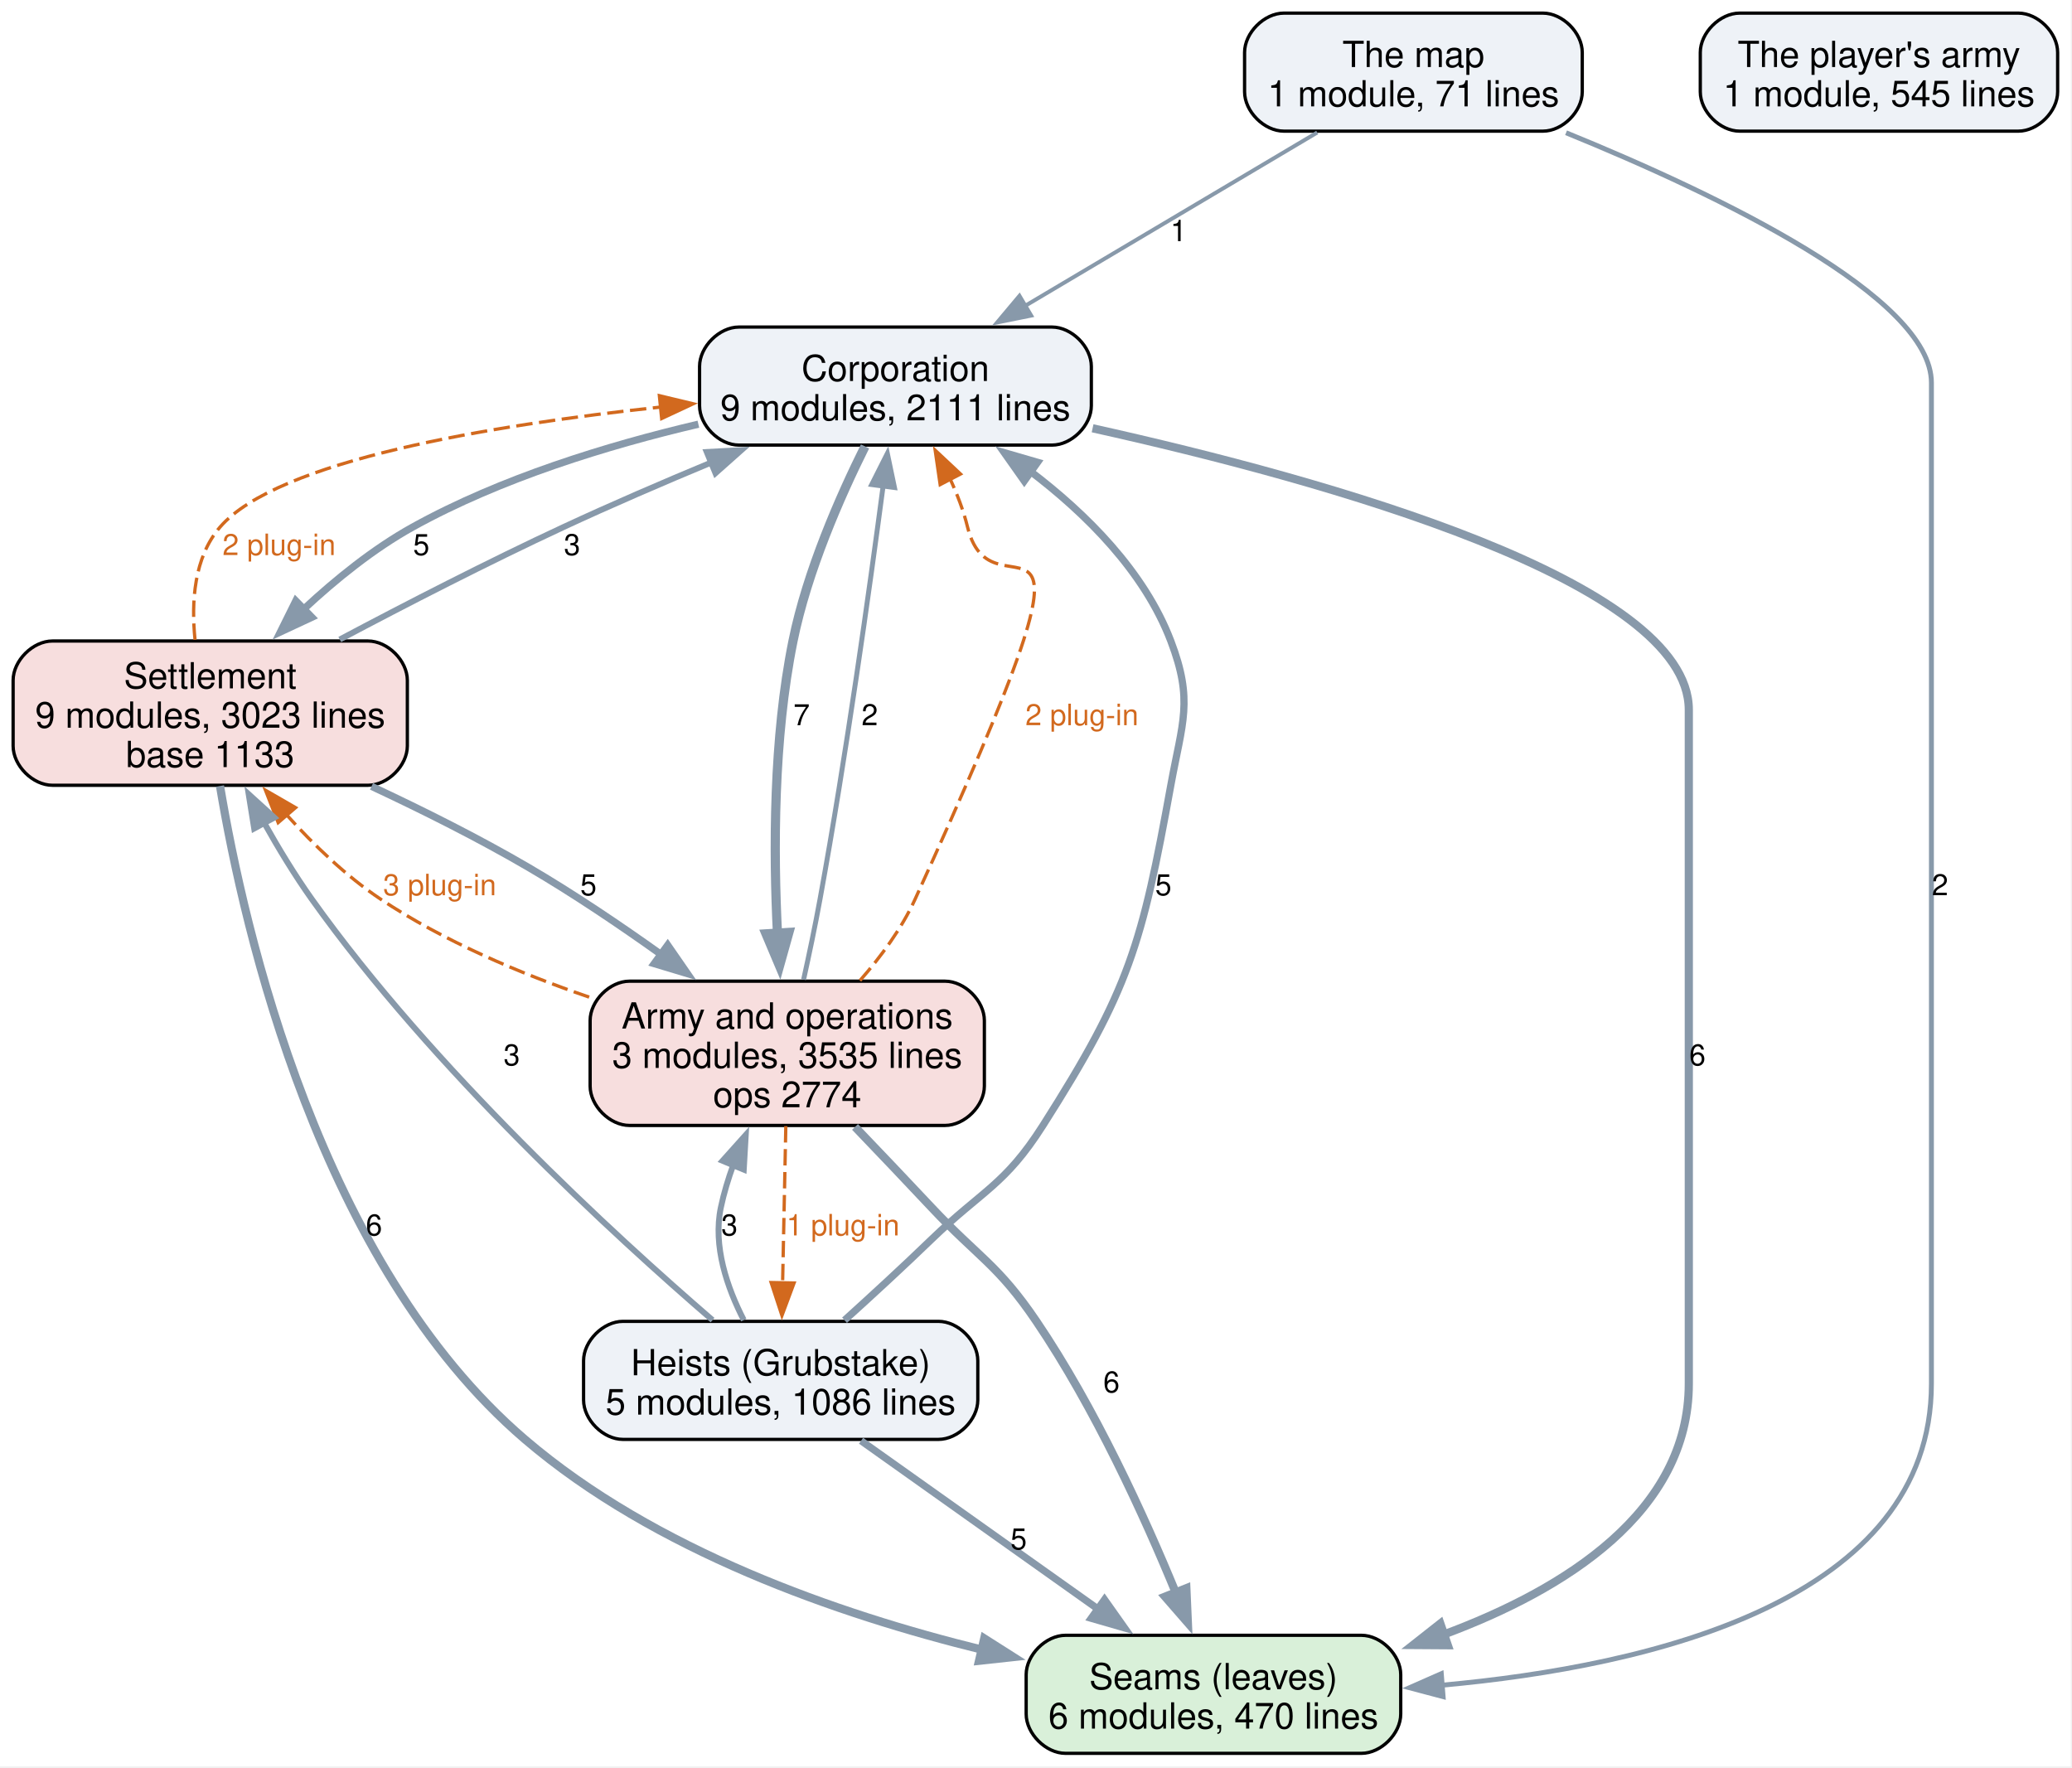
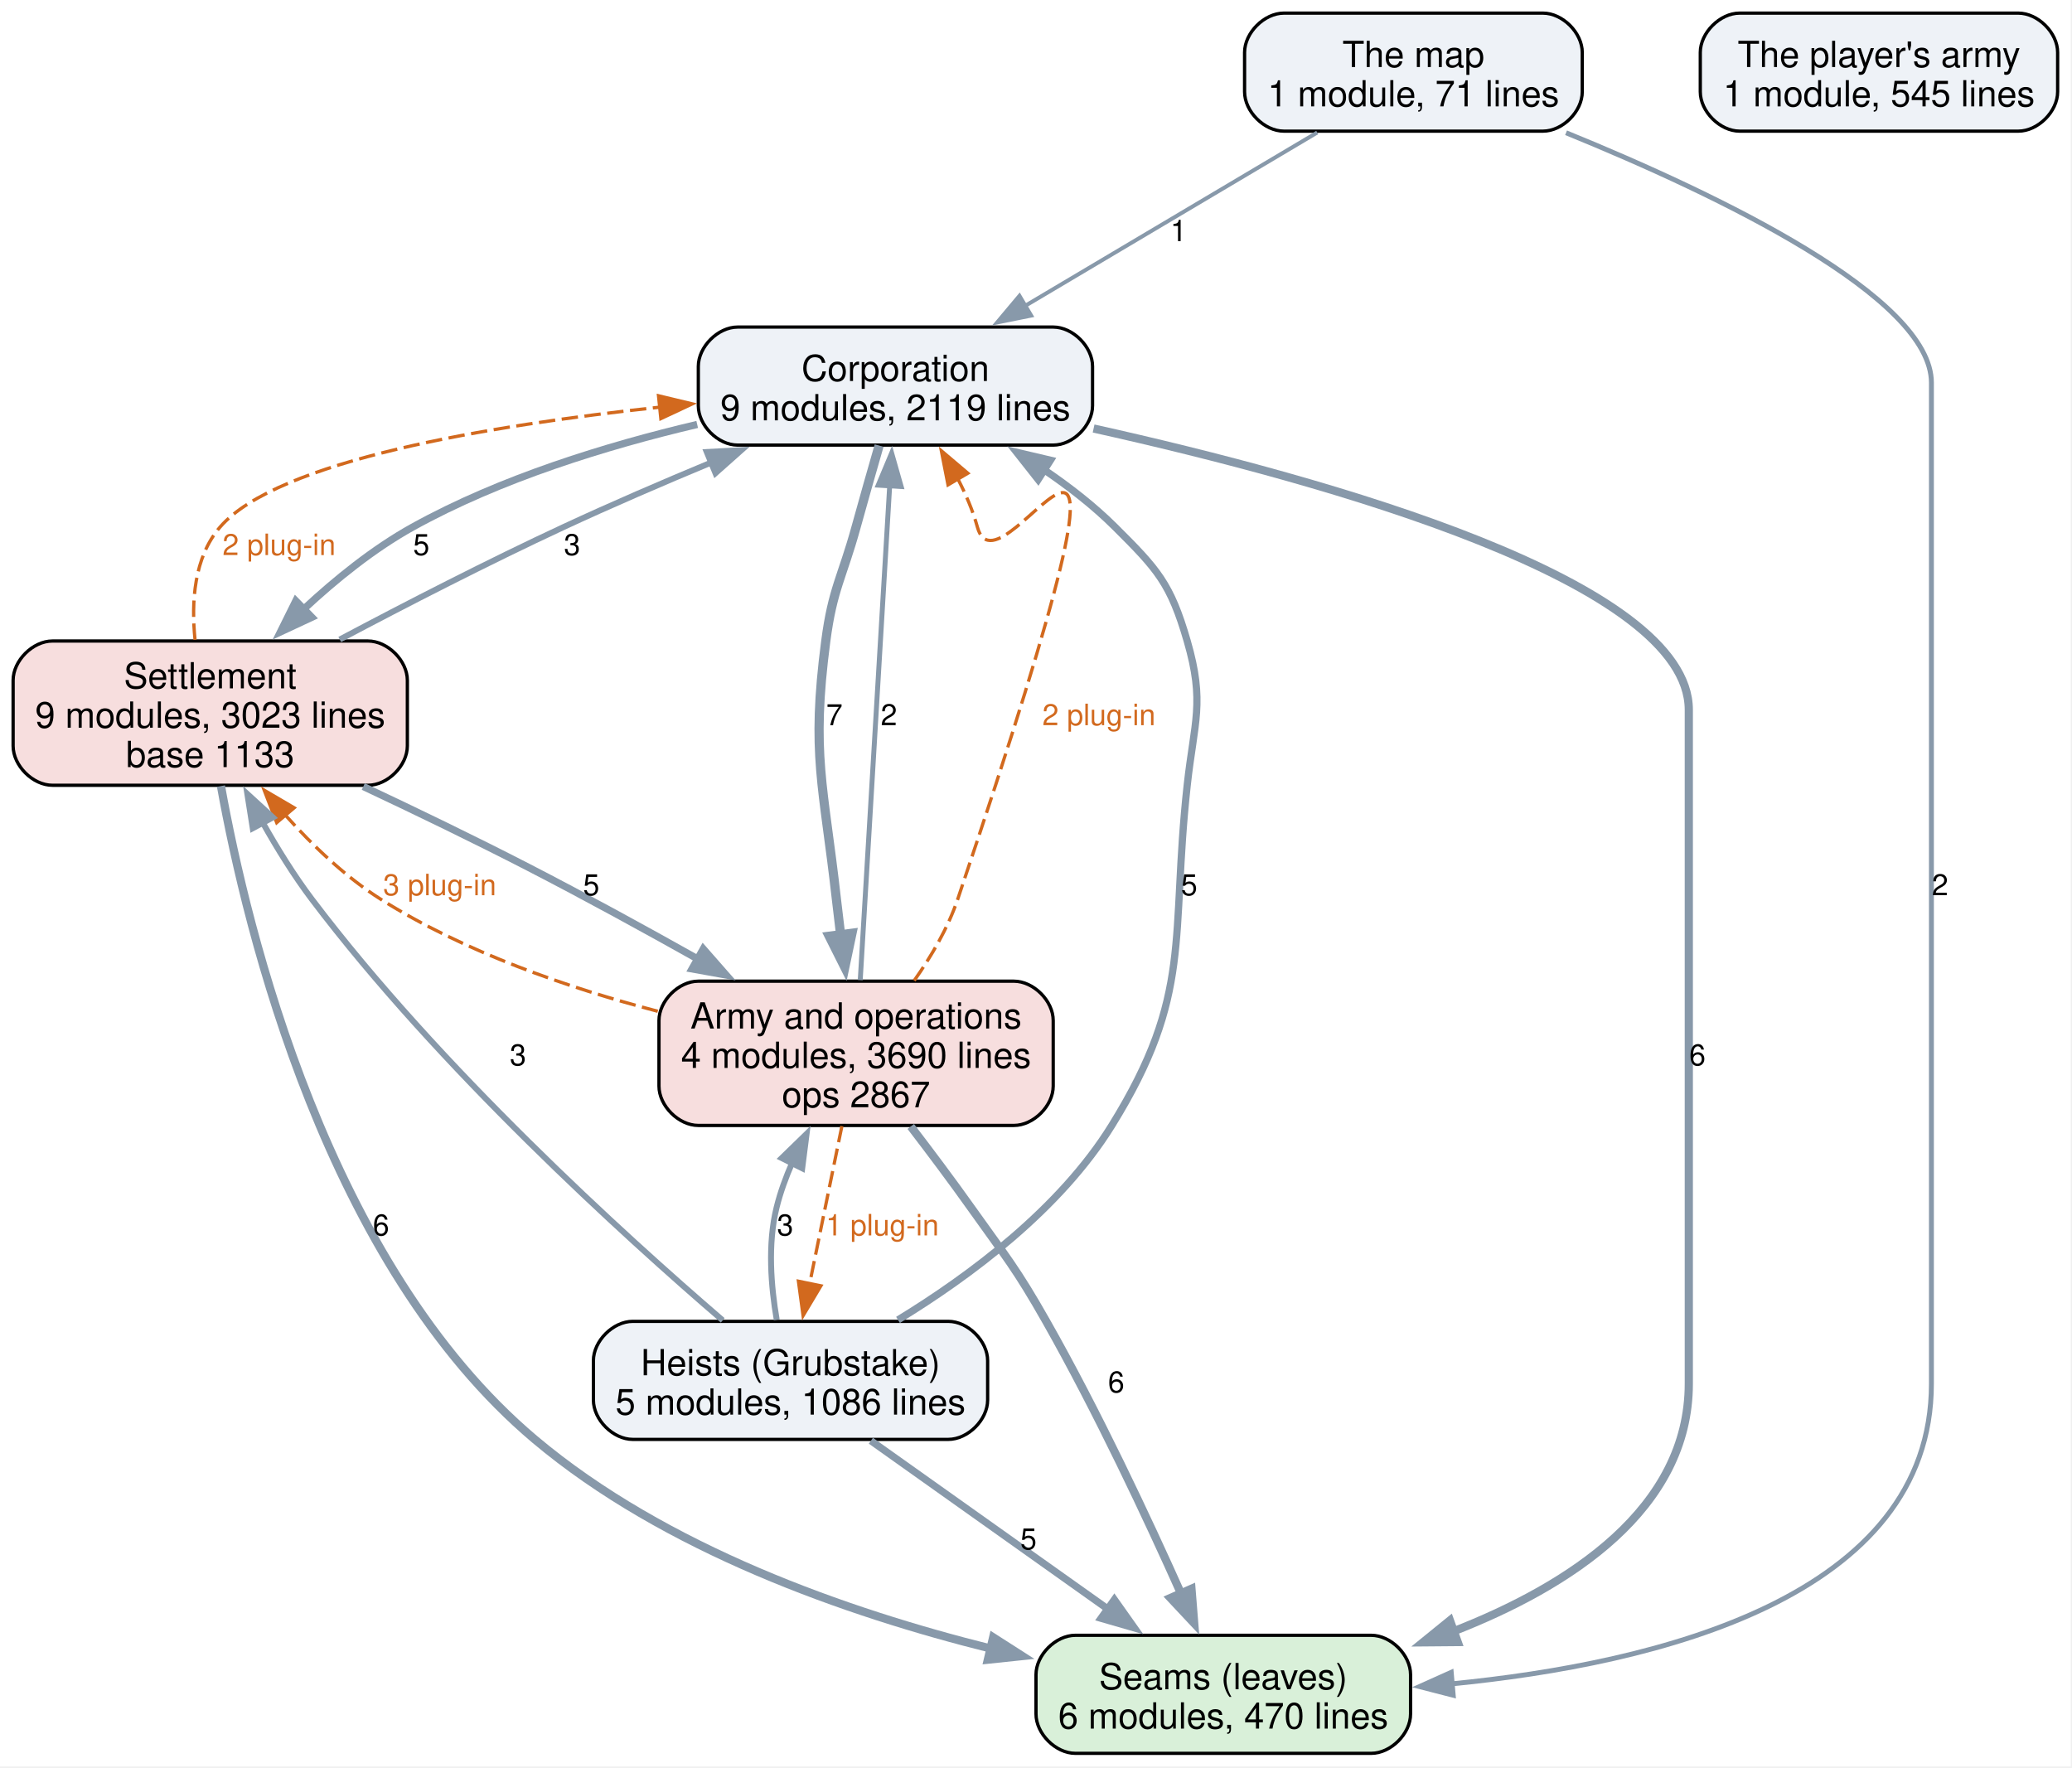
<svg xmlns="http://www.w3.org/2000/svg" width="632pt" height="539pt" viewBox="0.00 0.00 632.00 539.00">
  <g id="graph0" class="graph" transform="scale(1 1) rotate(0) translate(4 534.75)">
    <polygon fill="white" stroke="none" points="-4,4 -4,-534.75 627.62,-534.75 627.62,4 -4,4" />
    <g id="node1" class="node">
-       <path fill="#d9f0d9" stroke="black" d="M411.25,-36C411.25,-36 321,-36 321,-36 315,-36 309,-30 309,-24 309,-24 309,-12 309,-12 309,-6 315,0 321,0 321,0 411.25,0 411.25,0 417.25,0 423.25,-6 423.25,-12 423.25,-12 423.25,-24 423.25,-24 423.25,-30 417.25,-36 411.25,-36" />
-       <text xml:space="preserve" text-anchor="middle" x="366.12" y="-19.55" font-family="Helvetica,sans-Serif" font-size="11.00">Seams (leaves)</text>
-       <text xml:space="preserve" text-anchor="middle" x="366.12" y="-7.55" font-family="Helvetica,sans-Serif" font-size="11.00">6 modules, 470 lines</text>
+       <path fill="#d9f0d9" stroke="black" d="M414.25,-36C414.25,-36 324,-36 324,-36 318,-36 312,-30 312,-24 312,-24 312,-12 312,-12 312,-6 318,0 324,0 324,0 414.25,0 414.25,0 420.25,0 426.25,-6 426.25,-12 426.25,-12 426.25,-24 426.25,-24 426.25,-30 420.25,-36 414.25,-36" />
+       <text xml:space="preserve" text-anchor="middle" x="369.12" y="-19.55" font-family="Helvetica,sans-Serif" font-size="11.00">Seams (leaves)</text>
+       <text xml:space="preserve" text-anchor="middle" x="369.12" y="-7.55" font-family="Helvetica,sans-Serif" font-size="11.00">6 modules, 470 lines</text>
    </g>
    <g id="node2" class="node">
-       <path fill="#eef2f7" stroke="black" d="M316.88,-435C316.88,-435 221.38,-435 221.38,-435 215.38,-435 209.38,-429 209.38,-423 209.38,-423 209.38,-411 209.38,-411 209.38,-405 215.38,-399 221.38,-399 221.38,-399 316.88,-399 316.88,-399 322.88,-399 328.88,-405 328.88,-411 328.88,-411 328.88,-423 328.88,-423 328.88,-429 322.88,-435 316.88,-435" />
+       <path fill="#eef2f7" stroke="black" d="M317.25,-435C317.25,-435 221,-435 221,-435 215,-435 209,-429 209,-423 209,-423 209,-411 209,-411 209,-405 215,-399 221,-399 221,-399 317.25,-399 317.25,-399 323.25,-399 329.25,-405 329.25,-411 329.25,-411 329.25,-423 329.25,-423 329.25,-429 323.25,-435 317.25,-435" />
      <text xml:space="preserve" text-anchor="middle" x="269.12" y="-418.55" font-family="Helvetica,sans-Serif" font-size="11.00">Corporation</text>
-       <text xml:space="preserve" text-anchor="middle" x="269.12" y="-406.55" font-family="Helvetica,sans-Serif" font-size="11.00">9 modules, 2111 lines</text>
+       <text xml:space="preserve" text-anchor="middle" x="269.12" y="-406.55" font-family="Helvetica,sans-Serif" font-size="11.00">9 modules, 2119 lines</text>
    </g>
    <g id="edge4" class="edge">
-       <path fill="none" stroke="#8899aa" stroke-width="2.5" d="M329.26,-404.13C400.93,-388.22 511.12,-357.39 511.12,-318.25 511.12,-318.25 511.12,-318.25 511.12,-112.75 511.12,-73.6 473.39,-50 436.41,-36.26" />
-       <polygon fill="#8899aa" stroke="#8899aa" stroke-width="2.5" points="437.61,-32.97 427.01,-33.04 435.33,-39.59 437.61,-32.97" />
+       <path fill="none" stroke="#8899aa" stroke-width="2.5" d="M329.57,-404.06C401.25,-388.13 511.12,-357.33 511.12,-318.25 511.12,-318.25 511.12,-318.25 511.12,-112.75 511.12,-74.57 474.92,-51.04 439.08,-37.11" />
+       <polygon fill="#8899aa" stroke="#8899aa" stroke-width="2.5" points="440.63,-33.94 430.03,-33.85 438.26,-40.53 440.63,-33.94" />
      <text xml:space="preserve" text-anchor="middle" x="513.75" y="-209.82" font-family="Helvetica,sans-Serif" font-size="9.00">6</text>
    </g>
    <g id="node3" class="node">
      <path fill="#f7dede" stroke="black" d="M108.25,-339.25C108.25,-339.25 12,-339.25 12,-339.25 6,-339.25 0,-333.25 0,-327.25 0,-327.25 0,-307.25 0,-307.25 0,-301.25 6,-295.25 12,-295.25 12,-295.25 108.25,-295.25 108.25,-295.25 114.25,-295.25 120.25,-301.25 120.25,-307.25 120.25,-307.25 120.25,-327.25 120.25,-327.25 120.25,-333.25 114.25,-339.25 108.25,-339.25" />
      <text xml:space="preserve" text-anchor="middle" x="60.12" y="-324.8" font-family="Helvetica,sans-Serif" font-size="11.00">Settlement</text>
      <text xml:space="preserve" text-anchor="middle" x="60.12" y="-312.8" font-family="Helvetica,sans-Serif" font-size="11.00">9 modules, 3023 lines</text>
      <text xml:space="preserve" text-anchor="middle" x="60.12" y="-300.8" font-family="Helvetica,sans-Serif" font-size="11.00">base 1133</text>
    </g>
    <g id="edge5" class="edge">
-       <path fill="none" stroke="#8899aa" stroke-width="2.2" d="M209.02,-405.38C181.33,-398.89 148.73,-388.88 121.88,-374 109.97,-367.4 98.46,-358.1 88.67,-348.99" />
+       <path fill="none" stroke="#8899aa" stroke-width="2.2" d="M208.66,-405.3C181.04,-398.8 148.61,-388.82 121.88,-374 109.97,-367.4 98.46,-358.1 88.67,-348.99" />
      <polygon fill="#8899aa" stroke="#8899aa" stroke-width="2.2" points="91.12,-346.49 81.52,-342.01 86.23,-351.5 91.12,-346.49" />
      <text xml:space="preserve" text-anchor="middle" x="124.5" y="-365.45" font-family="Helvetica,sans-Serif" font-size="9.00">5</text>
    </g>
    <g id="node4" class="node">
-       <path fill="#f7dede" stroke="black" d="M284.25,-235.5C284.25,-235.5 188,-235.5 188,-235.5 182,-235.5 176,-229.5 176,-223.5 176,-223.5 176,-203.5 176,-203.5 176,-197.5 182,-191.5 188,-191.5 188,-191.5 284.25,-191.5 284.25,-191.5 290.25,-191.5 296.25,-197.5 296.25,-203.5 296.25,-203.5 296.25,-223.5 296.25,-223.5 296.25,-229.5 290.25,-235.5 284.25,-235.5" />
-       <text xml:space="preserve" text-anchor="middle" x="236.12" y="-221.05" font-family="Helvetica,sans-Serif" font-size="11.00">Army and operations</text>
-       <text xml:space="preserve" text-anchor="middle" x="236.12" y="-209.05" font-family="Helvetica,sans-Serif" font-size="11.00">3 modules, 3535 lines</text>
-       <text xml:space="preserve" text-anchor="middle" x="236.12" y="-197.05" font-family="Helvetica,sans-Serif" font-size="11.00">ops 2774</text>
+       <path fill="#f7dede" stroke="black" d="M305.25,-235.5C305.25,-235.5 209,-235.5 209,-235.5 203,-235.5 197,-229.5 197,-223.5 197,-223.5 197,-203.5 197,-203.5 197,-197.5 203,-191.5 209,-191.5 209,-191.5 305.25,-191.5 305.25,-191.5 311.25,-191.5 317.25,-197.5 317.25,-203.5 317.25,-203.5 317.25,-223.5 317.25,-223.5 317.25,-229.5 311.25,-235.5 305.25,-235.5" />
+       <text xml:space="preserve" text-anchor="middle" x="257.12" y="-221.05" font-family="Helvetica,sans-Serif" font-size="11.00">Army and operations</text>
+       <text xml:space="preserve" text-anchor="middle" x="257.12" y="-209.05" font-family="Helvetica,sans-Serif" font-size="11.00">4 modules, 3690 lines</text>
+       <text xml:space="preserve" text-anchor="middle" x="257.12" y="-197.05" font-family="Helvetica,sans-Serif" font-size="11.00">ops 2867</text>
    </g>
    <g id="edge3" class="edge">
-       <path fill="none" stroke="#8899aa" stroke-width="2.8" d="M259.85,-398.6C252.29,-383.42 242.2,-360.54 237.88,-339.25 231.85,-309.58 231.88,-275.12 233.15,-249.94" />
-       <polygon fill="#8899aa" stroke="#8899aa" stroke-width="2.8" points="236.63,-250.38 233.77,-240.18 229.65,-249.94 236.63,-250.38" />
-       <text xml:space="preserve" text-anchor="middle" x="240.5" y="-313.57" font-family="Helvetica,sans-Serif" font-size="9.00">7</text>
+       <path fill="none" stroke="#8899aa" stroke-width="2.8" d="M264.15,-398.85C261.96,-391.25 259.38,-382.19 257.12,-374 252.87,-358.59 249.95,-355.1 247.88,-339.25 243.33,-304.52 247.23,-295.31 251.12,-260.5 251.52,-256.93 251.97,-253.2 252.43,-249.49" />
+       <polygon fill="#8899aa" stroke="#8899aa" stroke-width="2.8" points="255.87,-250.12 253.68,-239.75 248.93,-249.22 255.87,-250.12" />
+       <text xml:space="preserve" text-anchor="middle" x="250.5" y="-313.57" font-family="Helvetica,sans-Serif" font-size="9.00">7</text>
    </g>
    <g id="edge12" class="edge">
-       <path fill="none" stroke="#8899aa" stroke-width="2.5" d="M63.11,-295.03C70.47,-250.98 93.63,-149.23 156.12,-95.75 195.68,-61.9 251.43,-42.45 295.55,-31.61" />
-       <polygon fill="#8899aa" stroke="#8899aa" stroke-width="2.5" points="296.21,-35.05 305.15,-29.37 294.62,-28.23 296.21,-35.05" />
-       <text xml:space="preserve" text-anchor="middle" x="110.08" y="-157.95" font-family="Helvetica,sans-Serif" font-size="9.00">6</text>
+       <path fill="none" stroke="#8899aa" stroke-width="2.5" d="M63.4,-295C71.35,-250.87 95.89,-149 159.12,-95.75 198.81,-62.33 254.31,-42.88 298.29,-31.93" />
+       <polygon fill="#8899aa" stroke="#8899aa" stroke-width="2.5" points="298.93,-35.38 307.85,-29.67 297.31,-28.56 298.93,-35.38" />
+       <text xml:space="preserve" text-anchor="middle" x="112.22" y="-157.95" font-family="Helvetica,sans-Serif" font-size="9.00">6</text>
    </g>
    <g id="edge11" class="edge">
      <path fill="none" stroke="#8899aa" stroke-width="1.8" d="M99.64,-339.71C119.85,-350.43 144.96,-363.34 167.88,-374 182.38,-380.74 198.27,-387.59 213.07,-393.74" />
      <polygon fill="#8899aa" stroke="#8899aa" stroke-width="1.8" points="211.57,-396.9 222.15,-397.47 214.23,-390.43 211.57,-396.9" />
      <text xml:space="preserve" text-anchor="middle" x="170.5" y="-365.45" font-family="Helvetica,sans-Serif" font-size="9.00">3</text>
    </g>
    <g id="edge18" class="edge">
-       <path fill="none" stroke="#d2691e" stroke-dasharray="5,2" d="M55.49,-339.62C54.3,-351.1 55.15,-364.75 63.12,-374 80.56,-394.21 145.32,-405.04 197.63,-410.61" />
-       <polygon fill="#d2691e" stroke="#d2691e" points="197.12,-414.07 207.42,-411.6 197.82,-407.11 197.12,-414.07" />
+       <path fill="none" stroke="#d2691e" stroke-dasharray="5,2" d="M55.49,-339.62C54.3,-351.1 55.15,-364.75 63.12,-374 80.53,-394.18 145.11,-405.01 197.38,-410.58" />
+       <polygon fill="#d2691e" stroke="#d2691e" points="196.86,-414.04 207.16,-411.57 197.57,-407.08 196.86,-414.04" />
      <text xml:space="preserve" text-anchor="middle" x="81.12" y="-365.45" font-family="Helvetica,sans-Serif" font-size="9.00" fill="#d2691e">2 plug-in</text>
    </g>
    <g id="edge10" class="edge">
-       <path fill="none" stroke="#8899aa" stroke-width="2.2" d="M109.32,-294.92C124.9,-287.64 142,-279.09 157.12,-270.25 170.8,-262.26 185.13,-252.59 197.77,-243.56" />
-       <polygon fill="#8899aa" stroke="#8899aa" stroke-width="2.2" points="199.66,-246.51 205.69,-237.8 195.54,-240.85 199.66,-246.51" />
-       <text xml:space="preserve" text-anchor="middle" x="175.49" y="-261.7" font-family="Helvetica,sans-Serif" font-size="9.00">5</text>
+       <path fill="none" stroke="#8899aa" stroke-width="2.2" d="M106.81,-294.87C122.87,-287.32 140.89,-278.61 157.12,-270.25 174.19,-261.46 192.61,-251.37 208.93,-242.21" />
+       <polygon fill="#8899aa" stroke="#8899aa" stroke-width="2.2" points="210.51,-245.34 217.5,-237.37 207.07,-239.24 210.51,-245.34" />
+       <text xml:space="preserve" text-anchor="middle" x="176.34" y="-261.7" font-family="Helvetica,sans-Serif" font-size="9.00">5</text>
    </g>
    <g id="edge2" class="edge">
-       <path fill="none" stroke="#8899aa" stroke-width="2.5" d="M256.8,-191.05C264.19,-183.34 272.56,-174.56 280.12,-166.5 294.49,-151.19 300.35,-149.13 312.12,-131.75 329.93,-105.46 345.02,-72.4 354.68,-48.89" />
-       <polygon fill="#8899aa" stroke="#8899aa" stroke-width="2.5" points="357.86,-50.37 358.32,-39.79 351.36,-47.78 357.86,-50.37" />
-       <text xml:space="preserve" text-anchor="middle" x="335.02" y="-110.08" font-family="Helvetica,sans-Serif" font-size="9.00">6</text>
+       <path fill="none" stroke="#8899aa" stroke-width="2.5" d="M273.8,-191.19C279.7,-183.49 286.31,-174.68 292.12,-166.5 302.85,-151.4 305.99,-147.86 315.12,-131.75 330.69,-104.29 346,-71.63 356.32,-48.55" />
+       <polygon fill="#8899aa" stroke="#8899aa" stroke-width="2.5" points="359.42,-50.2 360.26,-39.64 353.01,-47.38 359.42,-50.2" />
+       <text xml:space="preserve" text-anchor="middle" x="336.47" y="-110.08" font-family="Helvetica,sans-Serif" font-size="9.00">6</text>
    </g>
    <g id="edge1" class="edge">
-       <path fill="none" stroke="#8899aa" stroke-width="1.5" d="M241.11,-235.97C242.81,-243.68 244.66,-252.46 246.12,-260.5 254.1,-304.19 261.23,-355.18 265.37,-386.53" />
-       <polygon fill="#8899aa" stroke="#8899aa" stroke-width="1.5" points="261.89,-386.96 266.66,-396.43 268.83,-386.06 261.89,-386.96" />
-       <text xml:space="preserve" text-anchor="middle" x="261.29" y="-313.57" font-family="Helvetica,sans-Serif" font-size="9.00">2</text>
+       <path fill="none" stroke="#8899aa" stroke-width="1.5" d="M258.39,-235.82C260.55,-272.05 264.94,-345.7 267.38,-386.73" />
+       <polygon fill="#8899aa" stroke="#8899aa" stroke-width="1.5" points="263.88,-386.78 267.97,-396.55 270.87,-386.36 263.88,-386.78" />
+       <text xml:space="preserve" text-anchor="middle" x="267.14" y="-313.57" font-family="Helvetica,sans-Serif" font-size="9.00">2</text>
    </g>
    <g id="edge15" class="edge">
-       <path fill="none" stroke="#d2691e" stroke-dasharray="5,2" d="M258.3,-235.69C264.7,-242.97 271.04,-251.55 275.12,-260.5 340.72,-404.23 299.26,-340.94 291.12,-374 289.9,-378.99 287.96,-384.05 285.73,-388.84" />
-       <polygon fill="#d2691e" stroke="#d2691e" points="282.77,-386.95 281.25,-397.43 288.98,-390.18 282.77,-386.95" />
-       <text xml:space="preserve" text-anchor="middle" x="326.01" y="-313.57" font-family="Helvetica,sans-Serif" font-size="9.00" fill="#d2691e">2 plug-in</text>
+       <path fill="none" stroke="#d2691e" stroke-dasharray="5,2" d="M274.85,-235.68C280.07,-243.08 285.17,-251.74 288.12,-260.5 357.56,-466.31 301.41,-347.51 294.12,-374 292.75,-379.01 290.59,-384.03 288.12,-388.77" />
+       <polygon fill="#d2691e" stroke="#d2691e" points="285.17,-386.87 283.13,-397.27 291.21,-390.42 285.17,-386.87" />
+       <text xml:space="preserve" text-anchor="middle" x="331.19" y="-313.57" font-family="Helvetica,sans-Serif" font-size="9.00" fill="#d2691e">2 plug-in</text>
    </g>
    <g id="edge17" class="edge">
-       <path fill="none" stroke="#d2691e" stroke-dasharray="5,2" d="M175.71,-230.64C154.57,-237.87 131.33,-247.71 112.12,-260.5 101.61,-267.51 91.7,-277.04 83.41,-286.25" />
-       <polygon fill="#d2691e" stroke="#d2691e" points="80.85,-283.86 76.98,-293.73 86.16,-288.43 80.85,-283.86" />
+       <path fill="none" stroke="#d2691e" stroke-dasharray="5,2" d="M196.63,-226.32C169.39,-233.44 137.69,-244.34 112.12,-260.5 101.36,-267.31 91.34,-276.87 83.02,-286.17" />
+       <polygon fill="#d2691e" stroke="#d2691e" points="80.4,-283.85 76.59,-293.74 85.73,-288.38 80.4,-283.85" />
      <text xml:space="preserve" text-anchor="middle" x="130.12" y="-261.7" font-family="Helvetica,sans-Serif" font-size="9.00" fill="#d2691e">3 plug-in</text>
    </g>
    <g id="node5" class="node">
-       <path fill="#eef2f7" stroke="black" d="M282.25,-131.75C282.25,-131.75 186,-131.75 186,-131.75 180,-131.75 174,-125.75 174,-119.75 174,-119.75 174,-107.75 174,-107.75 174,-101.75 180,-95.75 186,-95.75 186,-95.75 282.25,-95.75 282.25,-95.75 288.25,-95.75 294.25,-101.75 294.25,-107.75 294.25,-107.75 294.25,-119.75 294.25,-119.75 294.25,-125.75 288.25,-131.75 282.25,-131.75" />
-       <text xml:space="preserve" text-anchor="middle" x="234.12" y="-115.3" font-family="Helvetica,sans-Serif" font-size="11.00">Heists (Grubstake)</text>
-       <text xml:space="preserve" text-anchor="middle" x="234.12" y="-103.3" font-family="Helvetica,sans-Serif" font-size="11.00">5 modules, 1086 lines</text>
+       <path fill="#eef2f7" stroke="black" d="M285.25,-131.75C285.25,-131.75 189,-131.75 189,-131.75 183,-131.75 177,-125.75 177,-119.75 177,-119.75 177,-107.75 177,-107.75 177,-101.75 183,-95.75 189,-95.75 189,-95.75 285.25,-95.75 285.25,-95.75 291.25,-95.75 297.25,-101.75 297.25,-107.75 297.25,-107.75 297.25,-119.75 297.25,-119.75 297.25,-125.75 291.25,-131.75 285.25,-131.75" />
+       <text xml:space="preserve" text-anchor="middle" x="237.12" y="-115.3" font-family="Helvetica,sans-Serif" font-size="11.00">Heists (Grubstake)</text>
+       <text xml:space="preserve" text-anchor="middle" x="237.12" y="-103.3" font-family="Helvetica,sans-Serif" font-size="11.00">5 modules, 1086 lines</text>
    </g>
    <g id="edge16" class="edge">
-       <path fill="none" stroke="#d2691e" stroke-dasharray="5,2" d="M235.69,-191.29C235.4,-177.29 235.03,-158.77 234.71,-143.46" />
-       <polygon fill="#d2691e" stroke="#d2691e" points="238.21,-143.45 234.51,-133.52 231.21,-143.59 238.21,-143.45" />
-       <text xml:space="preserve" text-anchor="middle" x="253.12" y="-157.95" font-family="Helvetica,sans-Serif" font-size="9.00" fill="#d2691e">1 plug-in</text>
+       <path fill="none" stroke="#d2691e" stroke-dasharray="5,2" d="M252.79,-191.29C249.89,-177.15 246.06,-158.4 242.91,-143" />
+       <polygon fill="#d2691e" stroke="#d2691e" points="246.39,-142.59 240.96,-133.49 239.54,-143.99 246.39,-142.59" />
+       <text xml:space="preserve" text-anchor="middle" x="265.12" y="-157.95" font-family="Helvetica,sans-Serif" font-size="9.00" fill="#d2691e">1 plug-in</text>
    </g>
    <g id="edge8" class="edge">
-       <path fill="none" stroke="#8899aa" stroke-width="2.2" d="M258.64,-95.34C279.02,-80.87 308.26,-60.09 331.11,-43.87" />
-       <polygon fill="#8899aa" stroke="#8899aa" stroke-width="2.2" points="332.9,-46.89 339.02,-38.25 328.84,-41.19 332.9,-46.89" />
-       <text xml:space="preserve" text-anchor="middle" x="306.71" y="-62.2" font-family="Helvetica,sans-Serif" font-size="9.00">5</text>
+       <path fill="none" stroke="#8899aa" stroke-width="2.2" d="M261.64,-95.34C282.02,-80.87 311.26,-60.09 334.11,-43.87" />
+       <polygon fill="#8899aa" stroke="#8899aa" stroke-width="2.2" points="335.9,-46.89 342.02,-38.25 331.84,-41.19 335.9,-46.89" />
+       <text xml:space="preserve" text-anchor="middle" x="309.71" y="-62.2" font-family="Helvetica,sans-Serif" font-size="9.00">5</text>
    </g>
    <g id="edge7" class="edge">
-       <path fill="none" stroke="#8899aa" stroke-width="2.2" d="M253.6,-132.09C261.87,-139.57 271.57,-148.48 280.12,-156.75 295.67,-171.76 302.52,-173.27 314.12,-191.5 340.58,-233.05 344.32,-246.78 353.12,-295.25 356.62,-314.49 360.09,-320.98 353.12,-339.25 345.03,-360.5 327.23,-378.15 310.09,-391.15" />
-       <polygon fill="#8899aa" stroke="#8899aa" stroke-width="2.2" points="308.42,-388.05 302.31,-396.7 312.48,-393.75 308.42,-388.05" />
-       <text xml:space="preserve" text-anchor="middle" x="350.85" y="-261.7" font-family="Helvetica,sans-Serif" font-size="9.00">5</text>
+       <path fill="none" stroke="#8899aa" stroke-width="2.2" d="M269.91,-132.19C291.77,-145.53 319.31,-165.96 335.12,-191.5 360,-231.65 352.98,-248.3 358.12,-295.25 360.25,-314.69 363.57,-320.47 358.12,-339.25 353.03,-356.81 349.08,-361.1 336.12,-374 329.72,-380.38 322.18,-386.25 314.5,-391.46" />
+       <polygon fill="#8899aa" stroke="#8899aa" stroke-width="2.2" points="312.66,-388.49 306.1,-396.81 316.42,-394.39 312.66,-388.49" />
+       <text xml:space="preserve" text-anchor="middle" x="358.72" y="-261.7" font-family="Helvetica,sans-Serif" font-size="9.00">5</text>
    </g>
    <g id="edge9" class="edge">
-       <path fill="none" stroke="#8899aa" stroke-width="1.8" d="M213.34,-132.13C183.49,-157.86 128.03,-208.67 91.12,-260.5 85.95,-267.77 80.95,-276 76.55,-283.85" />
-       <polygon fill="#8899aa" stroke="#8899aa" stroke-width="1.8" points="73.53,-282.07 71.85,-292.53 79.68,-285.4 73.53,-282.07" />
-       <text xml:space="preserve" text-anchor="middle" x="152.1" y="-209.82" font-family="Helvetica,sans-Serif" font-size="9.00">3</text>
+       <path fill="none" stroke="#8899aa" stroke-width="1.8" d="M216.44,-132.06C186.37,-157.9 129.98,-209.06 91.12,-260.5 85.7,-267.68 80.59,-275.93 76.15,-283.83" />
+       <polygon fill="#8899aa" stroke="#8899aa" stroke-width="1.8" points="73.09,-282.14 71.44,-292.61 79.25,-285.45 73.09,-282.14" />
+       <text xml:space="preserve" text-anchor="middle" x="154" y="-209.82" font-family="Helvetica,sans-Serif" font-size="9.00">3</text>
    </g>
    <g id="edge6" class="edge">
-       <path fill="none" stroke="#8899aa" stroke-width="1.8" d="M222.87,-132.14C217.79,-142.03 213.4,-154.75 215.88,-166.5 216.78,-170.81 218.12,-175.22 219.68,-179.51" />
-       <polygon fill="#8899aa" stroke="#8899aa" stroke-width="1.8" points="216.4,-180.72 223.47,-188.61 222.86,-178.03 216.4,-180.72" />
-       <text xml:space="preserve" text-anchor="middle" x="218.5" y="-157.95" font-family="Helvetica,sans-Serif" font-size="9.00">3</text>
+       <path fill="none" stroke="#8899aa" stroke-width="1.8" d="M232.92,-132.22C231.17,-142.36 230.1,-155.3 232.88,-166.5 234,-171.06 235.68,-175.67 237.63,-180.12" />
+       <polygon fill="#8899aa" stroke="#8899aa" stroke-width="1.8" points="234.43,-181.55 242.03,-188.94 240.69,-178.43 234.43,-181.55" />
+       <text xml:space="preserve" text-anchor="middle" x="235.5" y="-157.95" font-family="Helvetica,sans-Serif" font-size="9.00">3</text>
    </g>
    <g id="node6" class="node">
      <path fill="#eef2f7" stroke="black" d="M466.62,-530.75C466.62,-530.75 387.62,-530.75 387.62,-530.75 381.62,-530.75 375.62,-524.75 375.62,-518.75 375.62,-518.75 375.62,-506.75 375.62,-506.75 375.62,-500.75 381.62,-494.75 387.62,-494.75 387.62,-494.75 466.62,-494.75 466.62,-494.75 472.62,-494.75 478.62,-500.75 478.62,-506.75 478.62,-506.75 478.62,-518.75 478.62,-518.75 478.62,-524.75 472.62,-530.75 466.62,-530.75" />
      <text xml:space="preserve" text-anchor="middle" x="427.12" y="-514.3" font-family="Helvetica,sans-Serif" font-size="11.00">The map</text>
      <text xml:space="preserve" text-anchor="middle" x="427.12" y="-502.3" font-family="Helvetica,sans-Serif" font-size="11.00">1 module, 71 lines</text>
    </g>
    <g id="edge14" class="edge">
-       <path fill="none" stroke="#8899aa" stroke-width="1.5" d="M473.68,-494.26C520.28,-475.27 585.12,-444.15 585.12,-418 585.12,-418 585.12,-418 585.12,-112.75 585.12,-46.7 499.89,-26.57 435.77,-20.78" />
-       <polygon fill="#8899aa" stroke="#8899aa" stroke-width="1.5" points="436.17,-17.3 425.93,-20.01 435.62,-24.28 436.17,-17.3" />
+       <path fill="none" stroke="#8899aa" stroke-width="1.5" d="M473.68,-494.26C520.28,-475.27 585.12,-444.15 585.12,-418 585.12,-418 585.12,-418 585.12,-112.75 585.12,-47.75 501.8,-27.33 438.65,-21.18" />
+       <polygon fill="#8899aa" stroke="#8899aa" stroke-width="1.5" points="439.25,-17.72 428.99,-20.36 438.65,-24.7 439.25,-17.72" />
      <text xml:space="preserve" text-anchor="middle" x="587.75" y="-261.7" font-family="Helvetica,sans-Serif" font-size="9.00">2</text>
    </g>
    <g id="edge13" class="edge">
      <path fill="none" stroke="#8899aa" stroke-width="1.2" d="M397.78,-494.34C372.69,-479.45 336.37,-457.9 308.72,-441.49" />
      <polygon fill="#8899aa" stroke="#8899aa" stroke-width="1.2" points="310.53,-438.5 300.15,-436.41 306.96,-444.52 310.53,-438.5" />
      <text xml:space="preserve" text-anchor="middle" x="355.49" y="-461.2" font-family="Helvetica,sans-Serif" font-size="9.00">1</text>
    </g>
    <g id="node7" class="node">
      <path fill="#eef2f7" stroke="black" d="M611.62,-530.75C611.62,-530.75 526.62,-530.75 526.62,-530.75 520.62,-530.75 514.62,-524.75 514.62,-518.75 514.62,-518.75 514.62,-506.75 514.62,-506.75 514.62,-500.75 520.62,-494.75 526.62,-494.75 526.62,-494.75 611.62,-494.75 611.62,-494.75 617.62,-494.75 623.62,-500.75 623.62,-506.75 623.62,-506.75 623.62,-518.75 623.62,-518.75 623.62,-524.75 617.62,-530.75 611.62,-530.75" />
      <text xml:space="preserve" text-anchor="middle" x="569.12" y="-514.3" font-family="Helvetica,sans-Serif" font-size="11.00">The player's army</text>
      <text xml:space="preserve" text-anchor="middle" x="569.12" y="-502.3" font-family="Helvetica,sans-Serif" font-size="11.00">1 module, 545 lines</text>
    </g>
  </g>
</svg>
